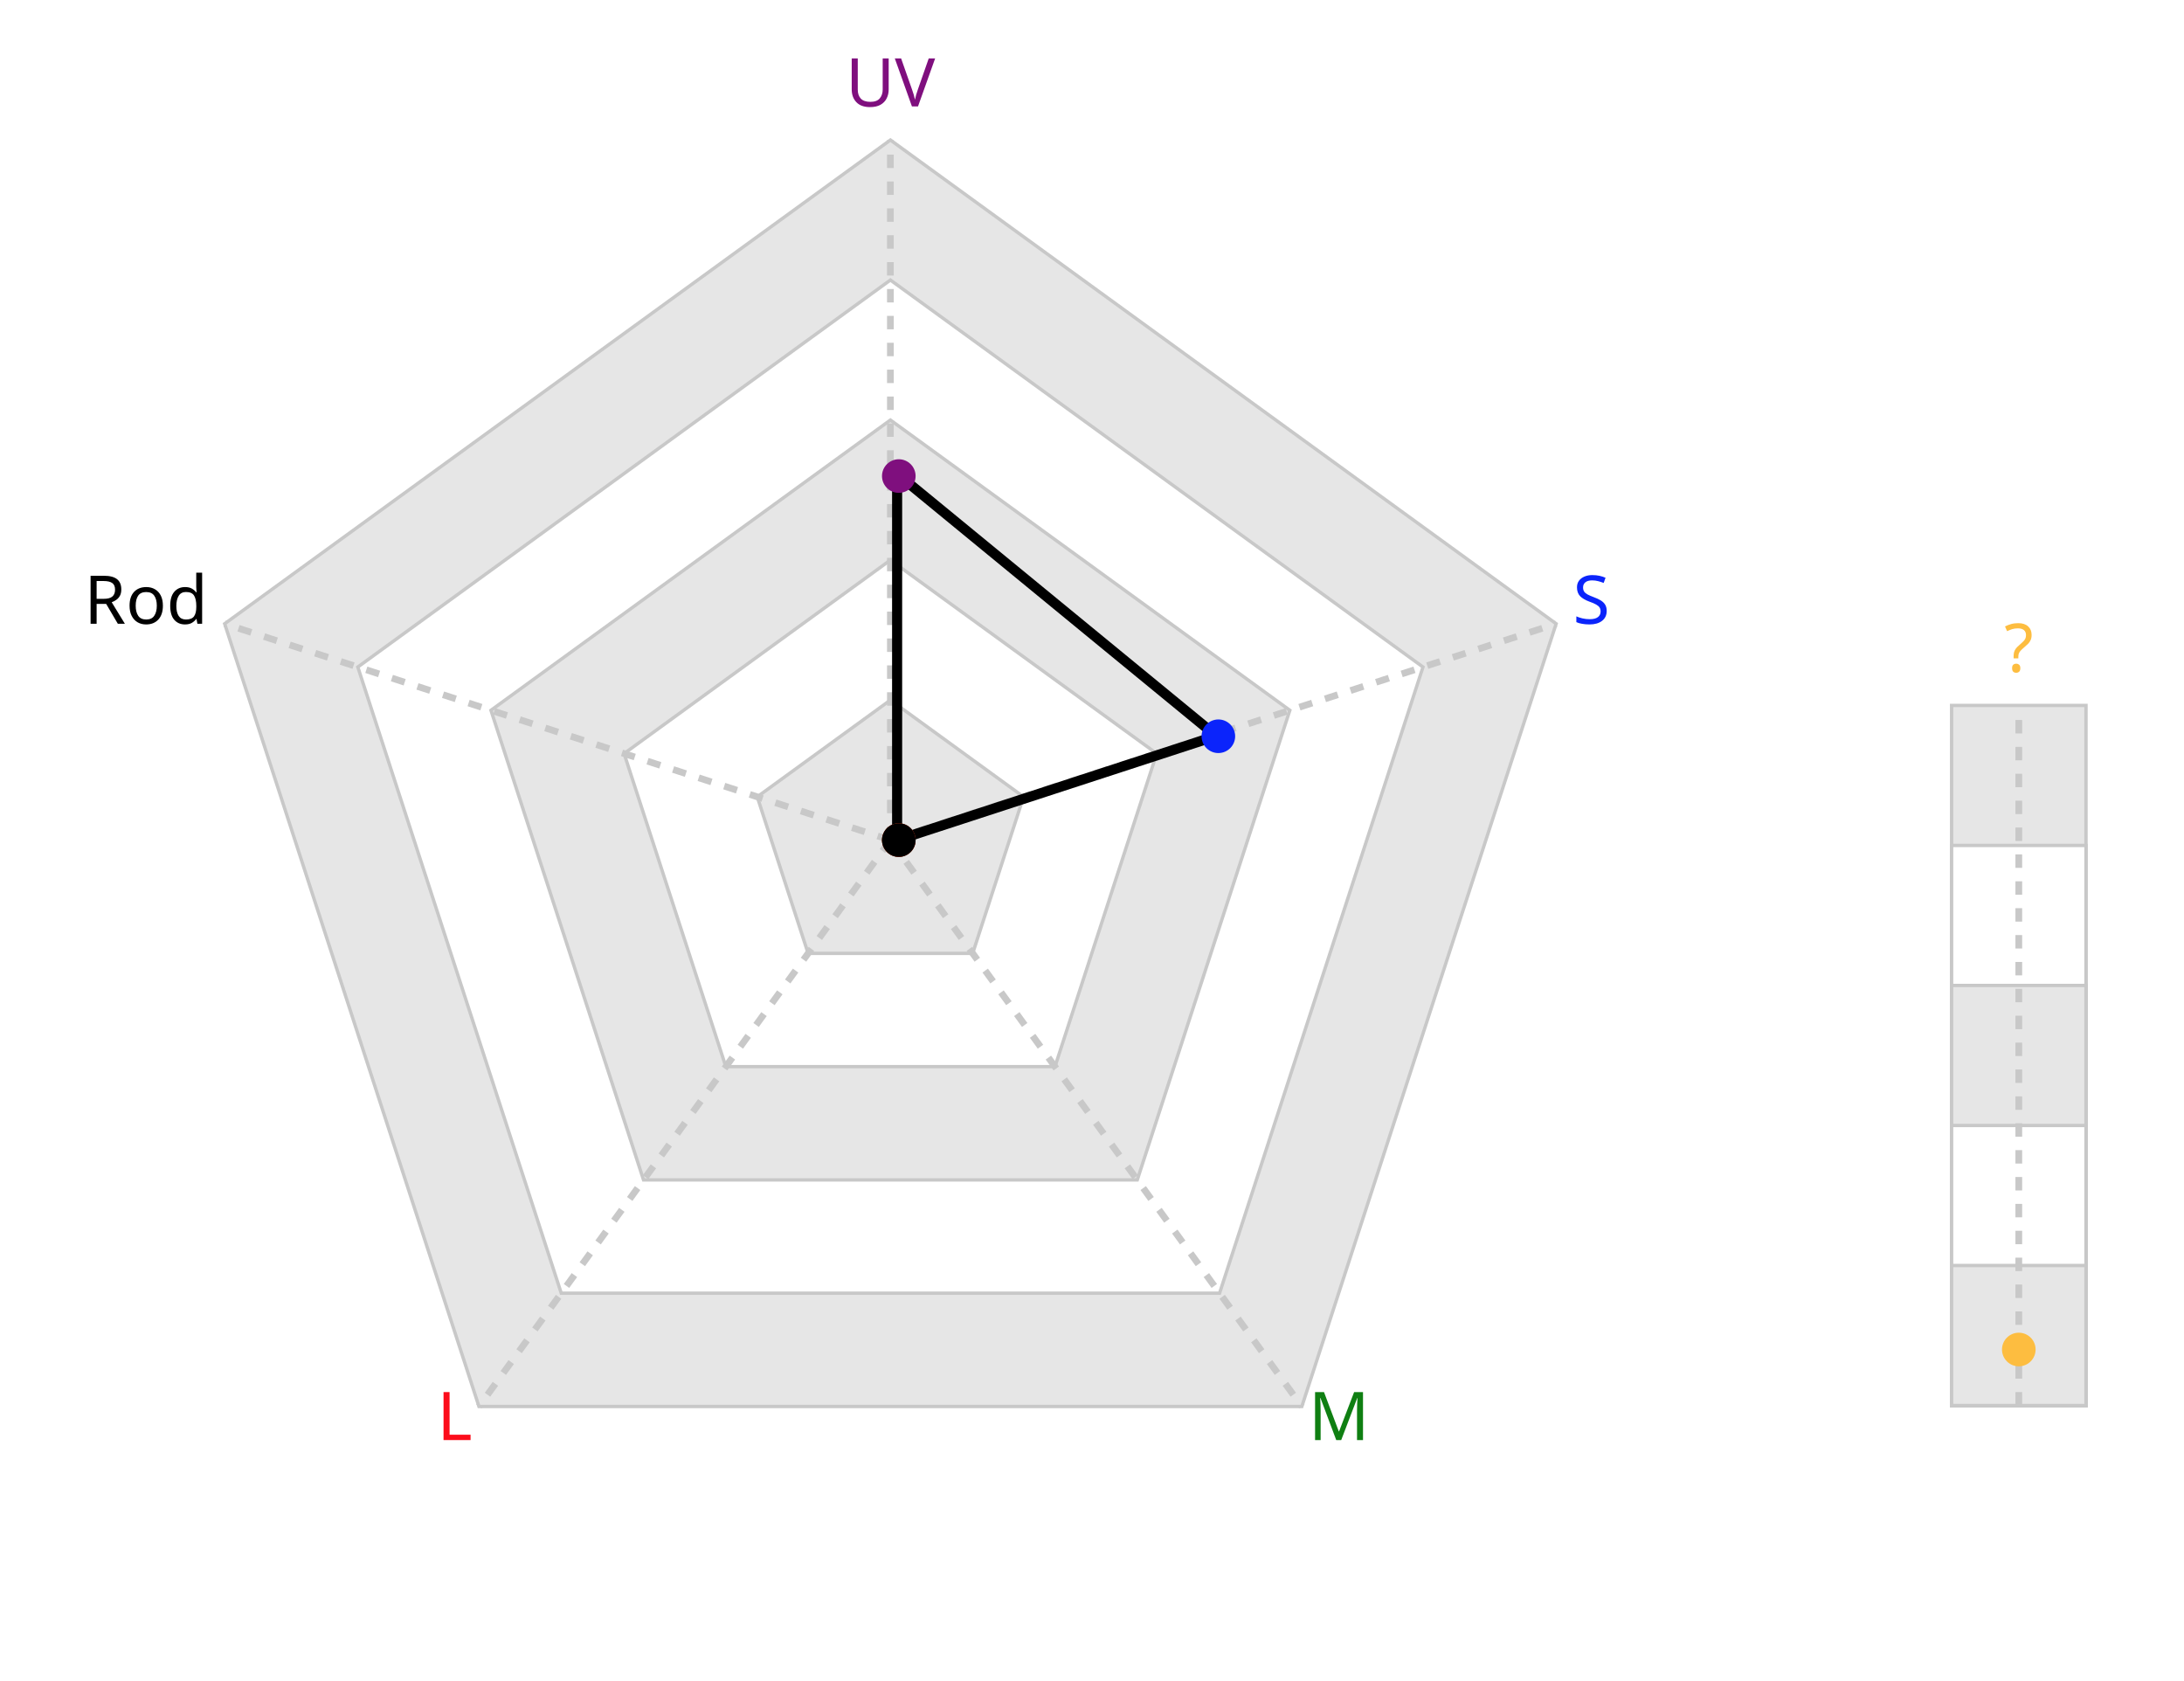
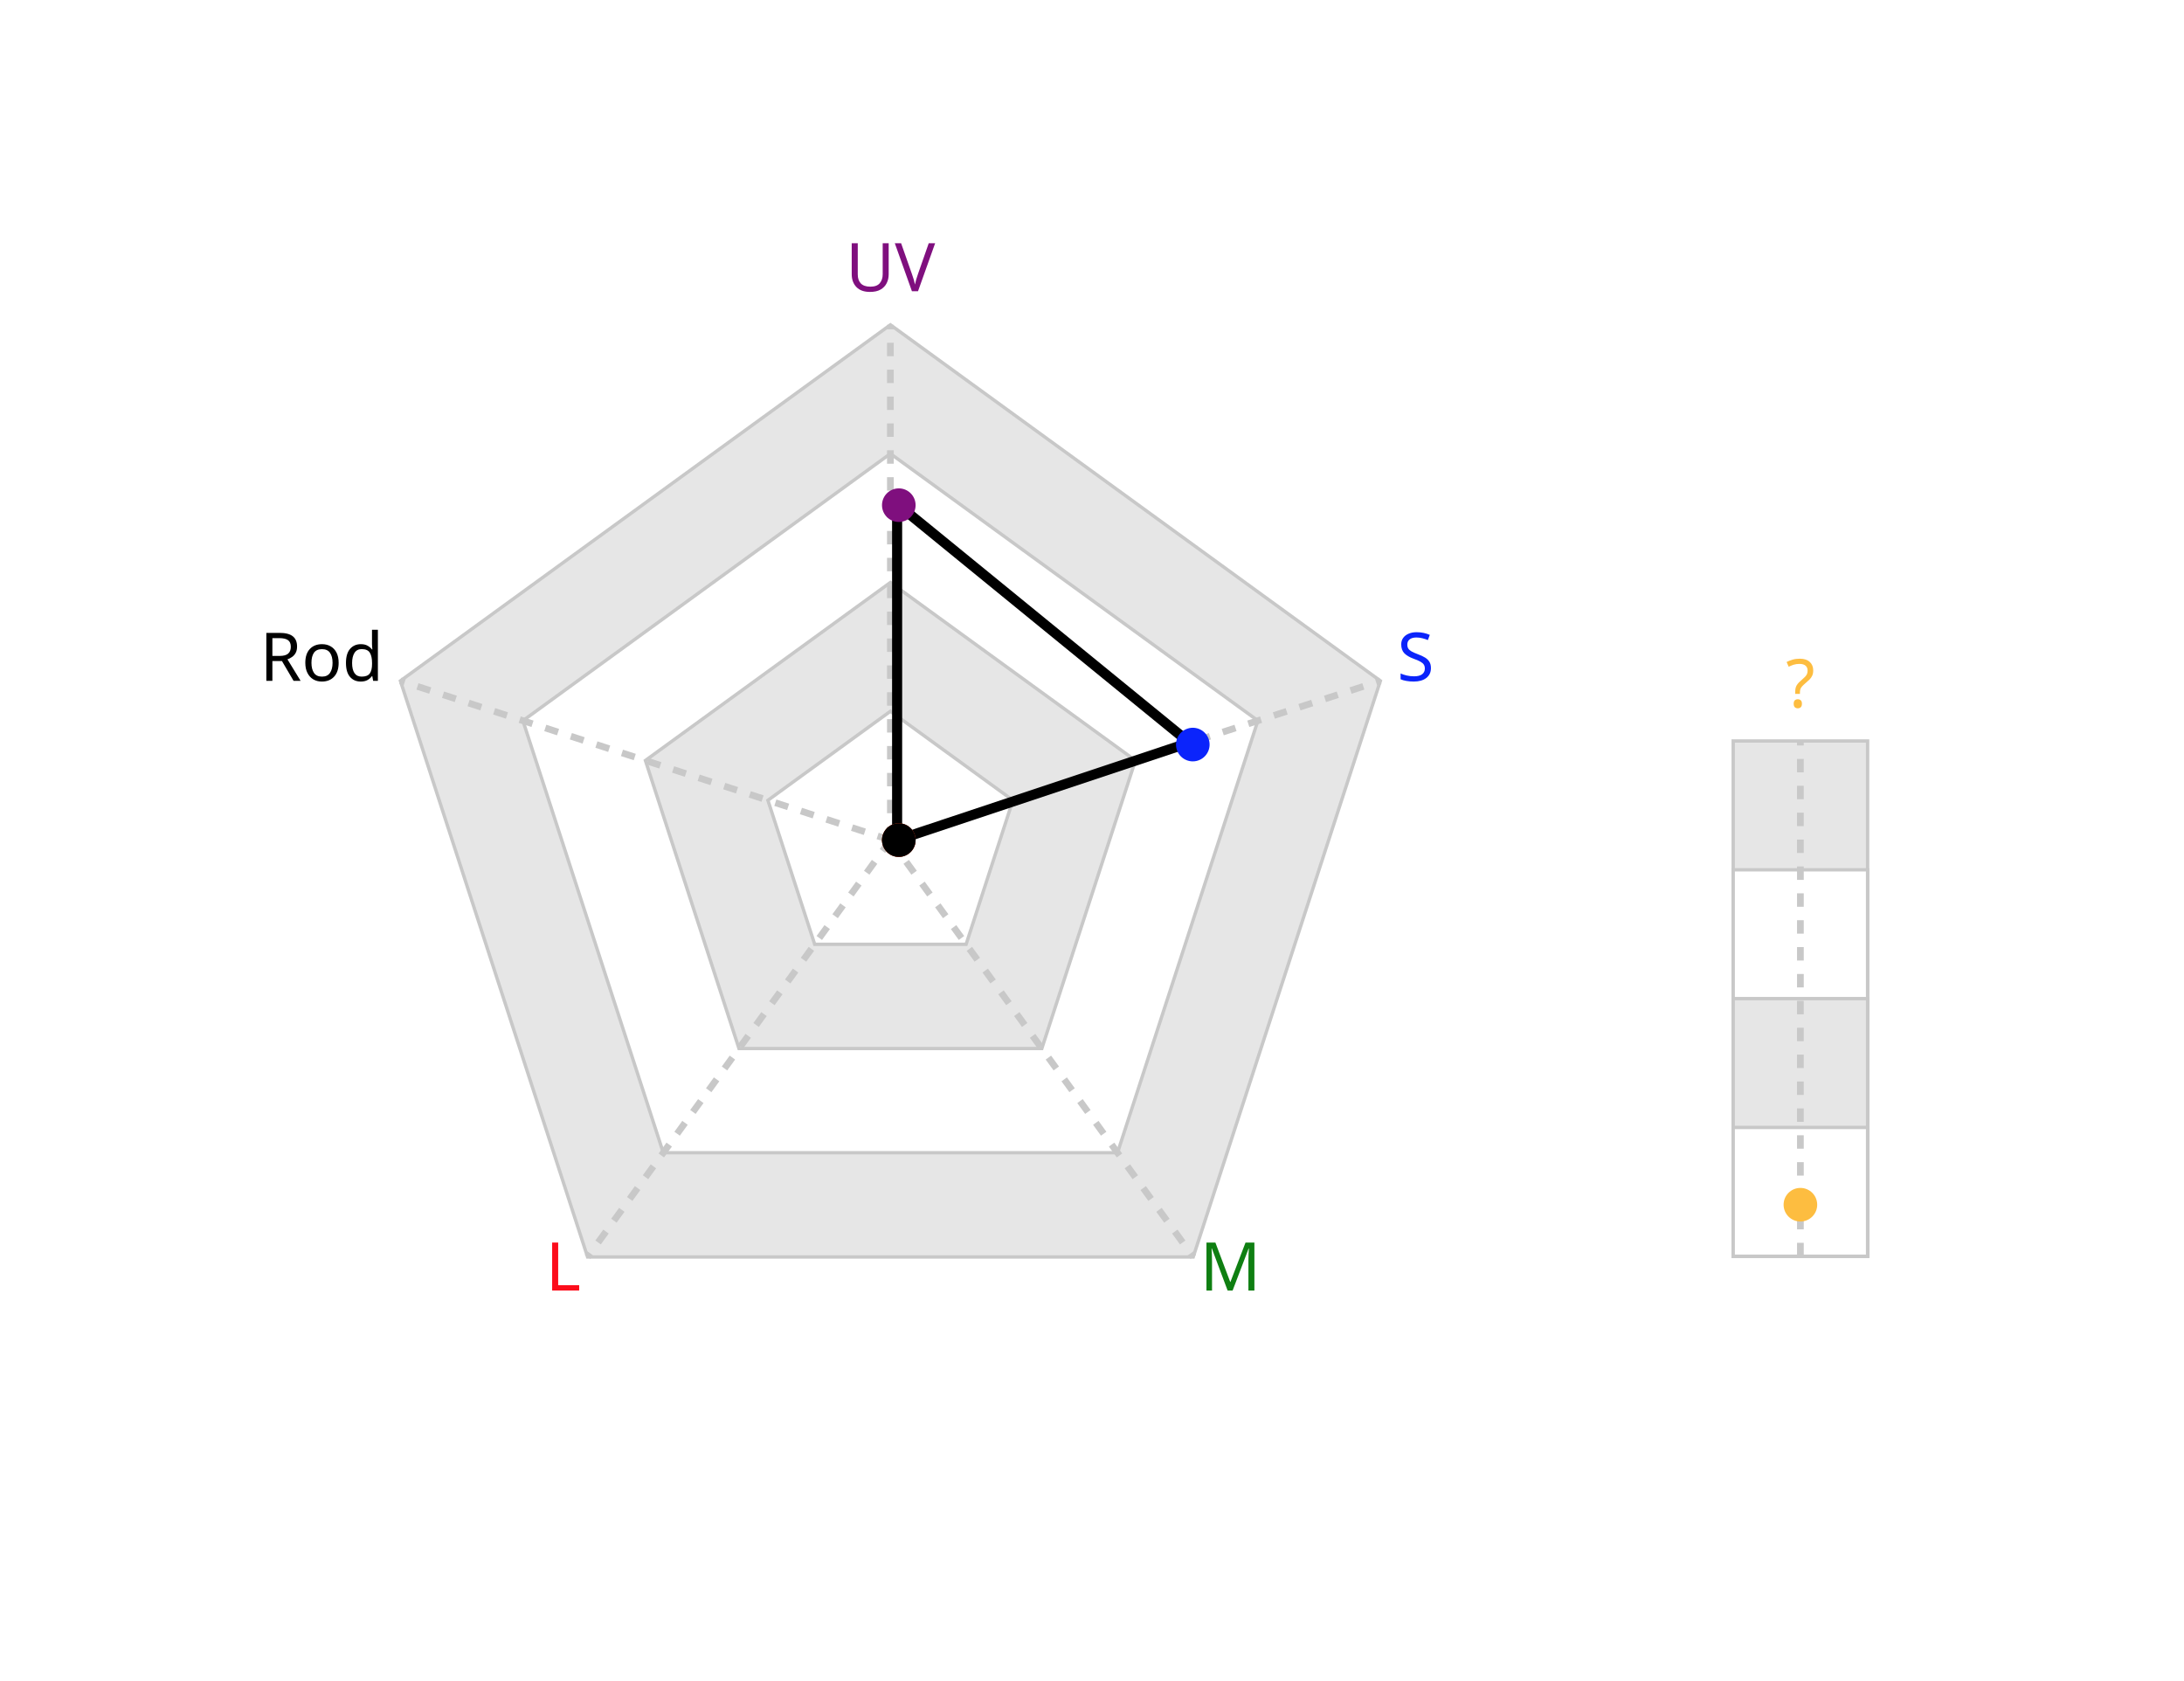
<svg xmlns="http://www.w3.org/2000/svg" baseProfile="full" height="500" version="1.1" width="650">
  <defs />
-   <polygon fill="rgb(230,230,230)" id="axGonMinor" points="265.0,41.667 463.137,185.621 387.455,418.545 142.545,418.545 66.863,185.621" stroke="rgb(200,200,200)" stroke-width="1" />
-   <polygon fill="rgb(255,255,255)" id="axGon" points="265.0,83.333 423.509,198.497 362.964,384.836 167.036,384.836 106.491,198.497" stroke="rgb(200,200,200)" stroke-width="1" />
-   <polygon fill="rgb(230,230,230)" id="axGonMinor" points="265.0,125 383.882,211.373 338.473,351.127 191.527,351.127 146.118,211.373" stroke="rgb(200,200,200)" stroke-width="1" />
-   <polygon fill="rgb(255,255,255)" id="axGon" points="265.0,166.667 344.255,224.249 313.982,317.418 216.018,317.418 185.745,224.249" stroke="rgb(200,200,200)" stroke-width="1" />
-   <polygon fill="rgb(230,230,230)" id="axGonMinor" points="265.0,208.333 304.627,237.124 289.491,283.709 240.509,283.709 225.373,237.124" stroke="rgb(200,200,200)" stroke-width="1" />
-   <rect fill="rgb(230,230,230)" height="208.333" id="zaxGonMinor" stroke="rgb(200,200,200)" stroke-width="1" width="40" x="580.833" y="209.926" />
-   <rect fill="rgb(255,255,255)" height="166.667" id="zaxGon" stroke="rgb(200,200,200)" stroke-width="1" width="40" x="580.833" y="251.593" />
-   <rect fill="rgb(230,230,230)" height="125" id="zaxGonMinor" stroke="rgb(200,200,200)" stroke-width="1" width="40" x="580.833" y="293.259" />
-   <rect fill="rgb(255,255,255)" height="83.333" id="zaxGon" stroke="rgb(200,200,200)" stroke-width="1" width="40" x="580.833" y="334.926" />
-   <rect fill="rgb(230,230,230)" height="41.667" id="zaxGonMinor" stroke="rgb(200,200,200)" stroke-width="1" width="40" x="580.833" y="376.593" />
-   <line id="ax" stroke="rgb(200,200,200)" stroke-dasharray="4" stroke-width="2" x1="600.833" x2="600.833" y1="418.259" y2="209.926" />
-   <text fill="rgb(253,189,64)" font-family="sans-serif" font-size="20" text-anchor="middle" transform="translate(0,-10)" x="600.833" y="209.926">?</text>
-   <line id="ax" stroke="rgb(200,200,200)" stroke-dasharray="4" stroke-width="2" transform="rotate(0.0,265.0,250.0)" x1="265.0" x2="265.0" y1="250.0" y2="41.667" />
-   <text alignment-baseline="middle" fill="rgb(127,15,126)" font-family="sans-serif" font-size="20" text-anchor="middle" transform="translate(0,-10)" x="265.0" y="41.667">UV</text>
-   <line id="ax" stroke="rgb(200,200,200)" stroke-dasharray="4" stroke-width="2" transform="rotate(72.0,265.0,250.0)" x1="265.0" x2="265.0" y1="250.0" y2="41.667" />
-   <text alignment-baseline="middle" fill="rgb(11,36,251)" font-family="sans-serif" font-size="20" text-anchor="start" transform="translate(+5,0)" x="463.137" y="185.621">S</text>
-   <line id="ax" stroke="rgb(200,200,200)" stroke-dasharray="4" stroke-width="2" transform="rotate(144.0,265.0,250.0)" x1="265.0" x2="265.0" y1="250.0" y2="41.667" />
-   <text alignment-baseline="middle" fill="rgb(15,127,18)" font-family="sans-serif" font-size="20" text-anchor="start" transform="translate(2,10)" x="387.455" y="418.545">M</text>
-   <line id="ax" stroke="rgb(200,200,200)" stroke-dasharray="4" stroke-width="2" transform="rotate(216.0,265.0,250.0)" x1="265.0" x2="265.0" y1="250.0" y2="41.667" />
-   <text alignment-baseline="middle" fill="rgb(252,13,27)" font-family="sans-serif" font-size="20" text-anchor="end" transform="translate(-2,10)" x="142.545" y="418.545">L</text>
-   <line id="ax" stroke="rgb(200,200,200)" stroke-dasharray="4" stroke-width="2" transform="rotate(288.0,265.0,250.0)" x1="265.0" x2="265.0" y1="250.0" y2="41.667" />
-   <text alignment-baseline="middle" fill="rgb(0,0,0)" font-family="sans-serif" font-size="20" text-anchor="end" transform="translate(-5,0)" x="66.863" y="185.621">Rod</text>
-   <path d="M267,141 L362,219 L267,250 L267,250 L267,250 Z" fill="none" id="cellGon" stroke="rgb(0,0,0)" stroke-linecap="round" stroke-opacity="1" stroke-width="3" />
-   <circle cx="267.5" cy="141.667" fill="rgb(127,15,126)" id="uDat" r="5" stroke="none" stroke-width="4" transform="rotate(0.0,267.5,250.0)" />
-   <circle cx="267.5" cy="150.0" fill="rgb(11,36,251)" id="sDat" r="5" stroke="none" stroke-width="4" transform="rotate(72.0,267.5,250.0)" />
+   <polygon fill="rgb(230,230,230)" id="axGonMinor" points="265.0,96.667 410.829,202.617 355.127,374.049 174.873,374.049 119.171,202.617" stroke="rgb(200,200,200)" stroke-width="1" />
+   <polygon fill="rgb(255,255,255)" id="axGon" points="265.0,135.0 374.371,214.463 332.595,343.037 197.405,343.037 155.629,214.463" stroke="rgb(200,200,200)" stroke-width="1" />
+   <polygon fill="rgb(230,230,230)" id="axGonMinor" points="265.0,173.333 337.914,226.309 310.064,312.025 219.936,312.025 192.086,226.309" stroke="rgb(200,200,200)" stroke-width="1" />
+   <polygon fill="rgb(255,255,255)" id="axGon" points="265.0,211.667 301.457,238.154 287.532,281.012 242.468,281.012 228.543,238.154" stroke="rgb(200,200,200)" stroke-width="1" />
+   <rect fill="rgb(230,230,230)" height="153.333" id="zaxGonMinor" stroke="rgb(200,200,200)" stroke-width="1" width="40" x="515.833" y="220.506" />
+   <rect fill="rgb(255,255,255)" height="115.0" id="zaxGon" stroke="rgb(200,200,200)" stroke-width="1" width="40" x="515.833" y="258.839" />
+   <rect fill="rgb(230,230,230)" height="76.667" id="zaxGonMinor" stroke="rgb(200,200,200)" stroke-width="1" width="40" x="515.833" y="297.172" />
+   <rect fill="rgb(255,255,255)" height="38.333" id="zaxGon" stroke="rgb(200,200,200)" stroke-width="1" width="40" x="515.833" y="335.506" />
+   <line id="ax" stroke="rgb(200,200,200)" stroke-dasharray="4" stroke-width="2" x1="535.833" x2="535.833" y1="373.839" y2="220.506" />
+   <text fill="rgb(253,189,64)" font-family="sans-serif" font-size="20" text-anchor="middle" transform="translate(0,-10)" x="535.833" y="220.506">?</text>
+   <line id="ax" stroke="rgb(200,200,200)" stroke-dasharray="4" stroke-width="2" transform="rotate(0.0,265.0,250.0)" x1="265.0" x2="265.0" y1="250.0" y2="96.667" />
+   <text alignment-baseline="middle" fill="rgb(127,15,126)" font-family="sans-serif" font-size="20" text-anchor="middle" transform="translate(0,-10)" x="265.0" y="96.667">UV</text>
+   <line id="ax" stroke="rgb(200,200,200)" stroke-dasharray="4" stroke-width="2" transform="rotate(72.0,265.0,250.0)" x1="265.0" x2="265.0" y1="250.0" y2="96.667" />
+   <text alignment-baseline="middle" fill="rgb(11,36,251)" font-family="sans-serif" font-size="20" text-anchor="start" transform="translate(+5,0)" x="410.829" y="202.617">S</text>
+   <line id="ax" stroke="rgb(200,200,200)" stroke-dasharray="4" stroke-width="2" transform="rotate(144.0,265.0,250.0)" x1="265.0" x2="265.0" y1="250.0" y2="96.667" />
+   <text alignment-baseline="middle" fill="rgb(15,127,18)" font-family="sans-serif" font-size="20" text-anchor="start" transform="translate(2,10)" x="355.127" y="374.049">M</text>
+   <line id="ax" stroke="rgb(200,200,200)" stroke-dasharray="4" stroke-width="2" transform="rotate(216.0,265.0,250.0)" x1="265.0" x2="265.0" y1="250.0" y2="96.667" />
+   <text alignment-baseline="middle" fill="rgb(252,13,27)" font-family="sans-serif" font-size="20" text-anchor="end" transform="translate(-2,10)" x="174.873" y="374.049">L</text>
+   <line id="ax" stroke="rgb(200,200,200)" stroke-dasharray="4" stroke-width="2" transform="rotate(288.0,265.0,250.0)" x1="265.0" x2="265.0" y1="250.0" y2="96.667" />
+   <text alignment-baseline="middle" fill="rgb(0,0,0)" font-family="sans-serif" font-size="20" text-anchor="end" transform="translate(-5,0)" x="119.171" y="202.617">Rod</text>
+   <path d="M267,150 L354,221 L267,250 L267,250 L267,250 Z" fill="none" id="cellGon" stroke="rgb(0,0,0)" stroke-linecap="round" stroke-opacity="1" stroke-width="3" />
+   <circle cx="267.5" cy="150.333" fill="rgb(127,15,126)" id="uDat" r="5" stroke="none" stroke-width="4" transform="rotate(0.0,267.5,250.0)" />
+   <circle cx="267.5" cy="158.0" fill="rgb(11,36,251)" id="sDat" r="5" stroke="none" stroke-width="4" transform="rotate(72.0,267.5,250.0)" />
  <circle cx="267.5" cy="250.0" fill="rgb(15,127,18)" id="mDat" r="5" stroke="none" stroke-width="4" transform="rotate(144.0,267.5,250.0)" />
  <circle cx="267.5" cy="250.0" fill="rgb(252,13,27)" id="lDat" r="5" stroke="none" stroke-width="4" transform="rotate(216.0,267.5,250.0)" />
  <circle cx="267.5" cy="250.0" fill="rgb(0,0,0)" id="rDat" r="5" stroke="none" stroke-width="4" transform="rotate(288.0,267.5,250.0)" />
-   <circle cx="600.833" cy="401.593" fill="rgb(253,189,64)" id="zDat" r="5" stroke="none" stroke-width="4" transform="rotate(0,600.8333,250.0)" />
+   <circle cx="535.833" cy="358.506" fill="rgb(253,189,64)" id="zDat" r="5" stroke="none" stroke-width="4" transform="rotate(0,535.8333,250.0)" />
</svg>
